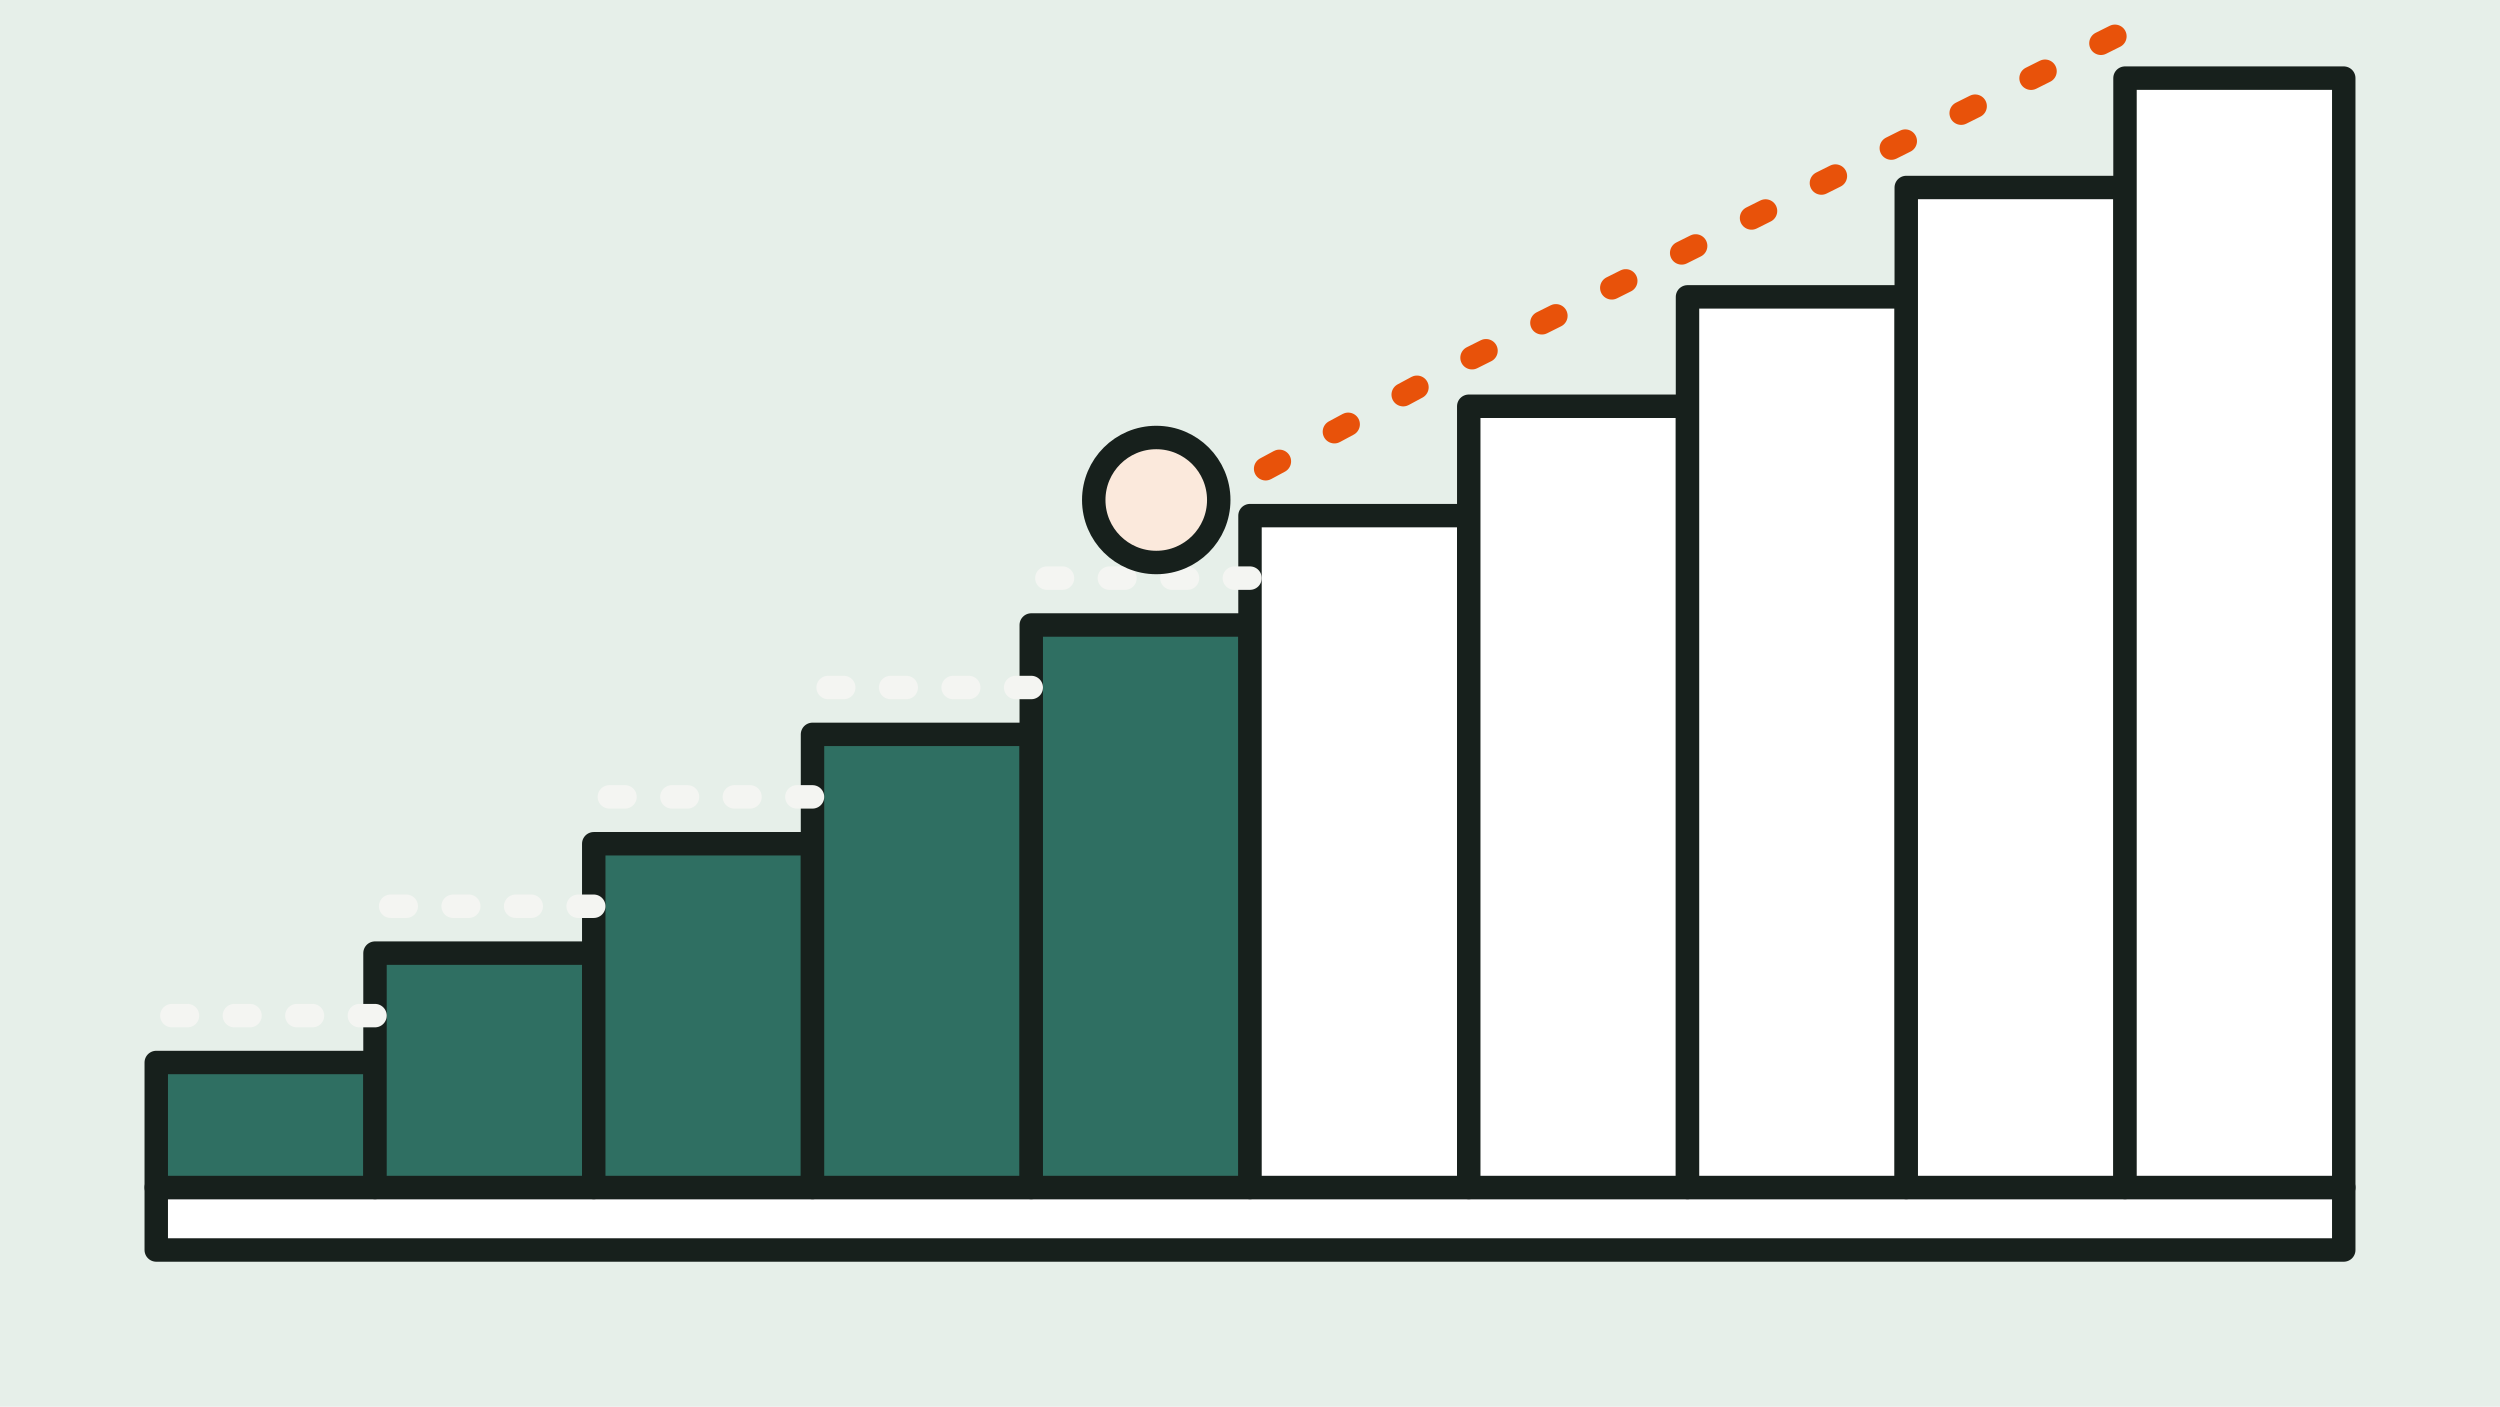
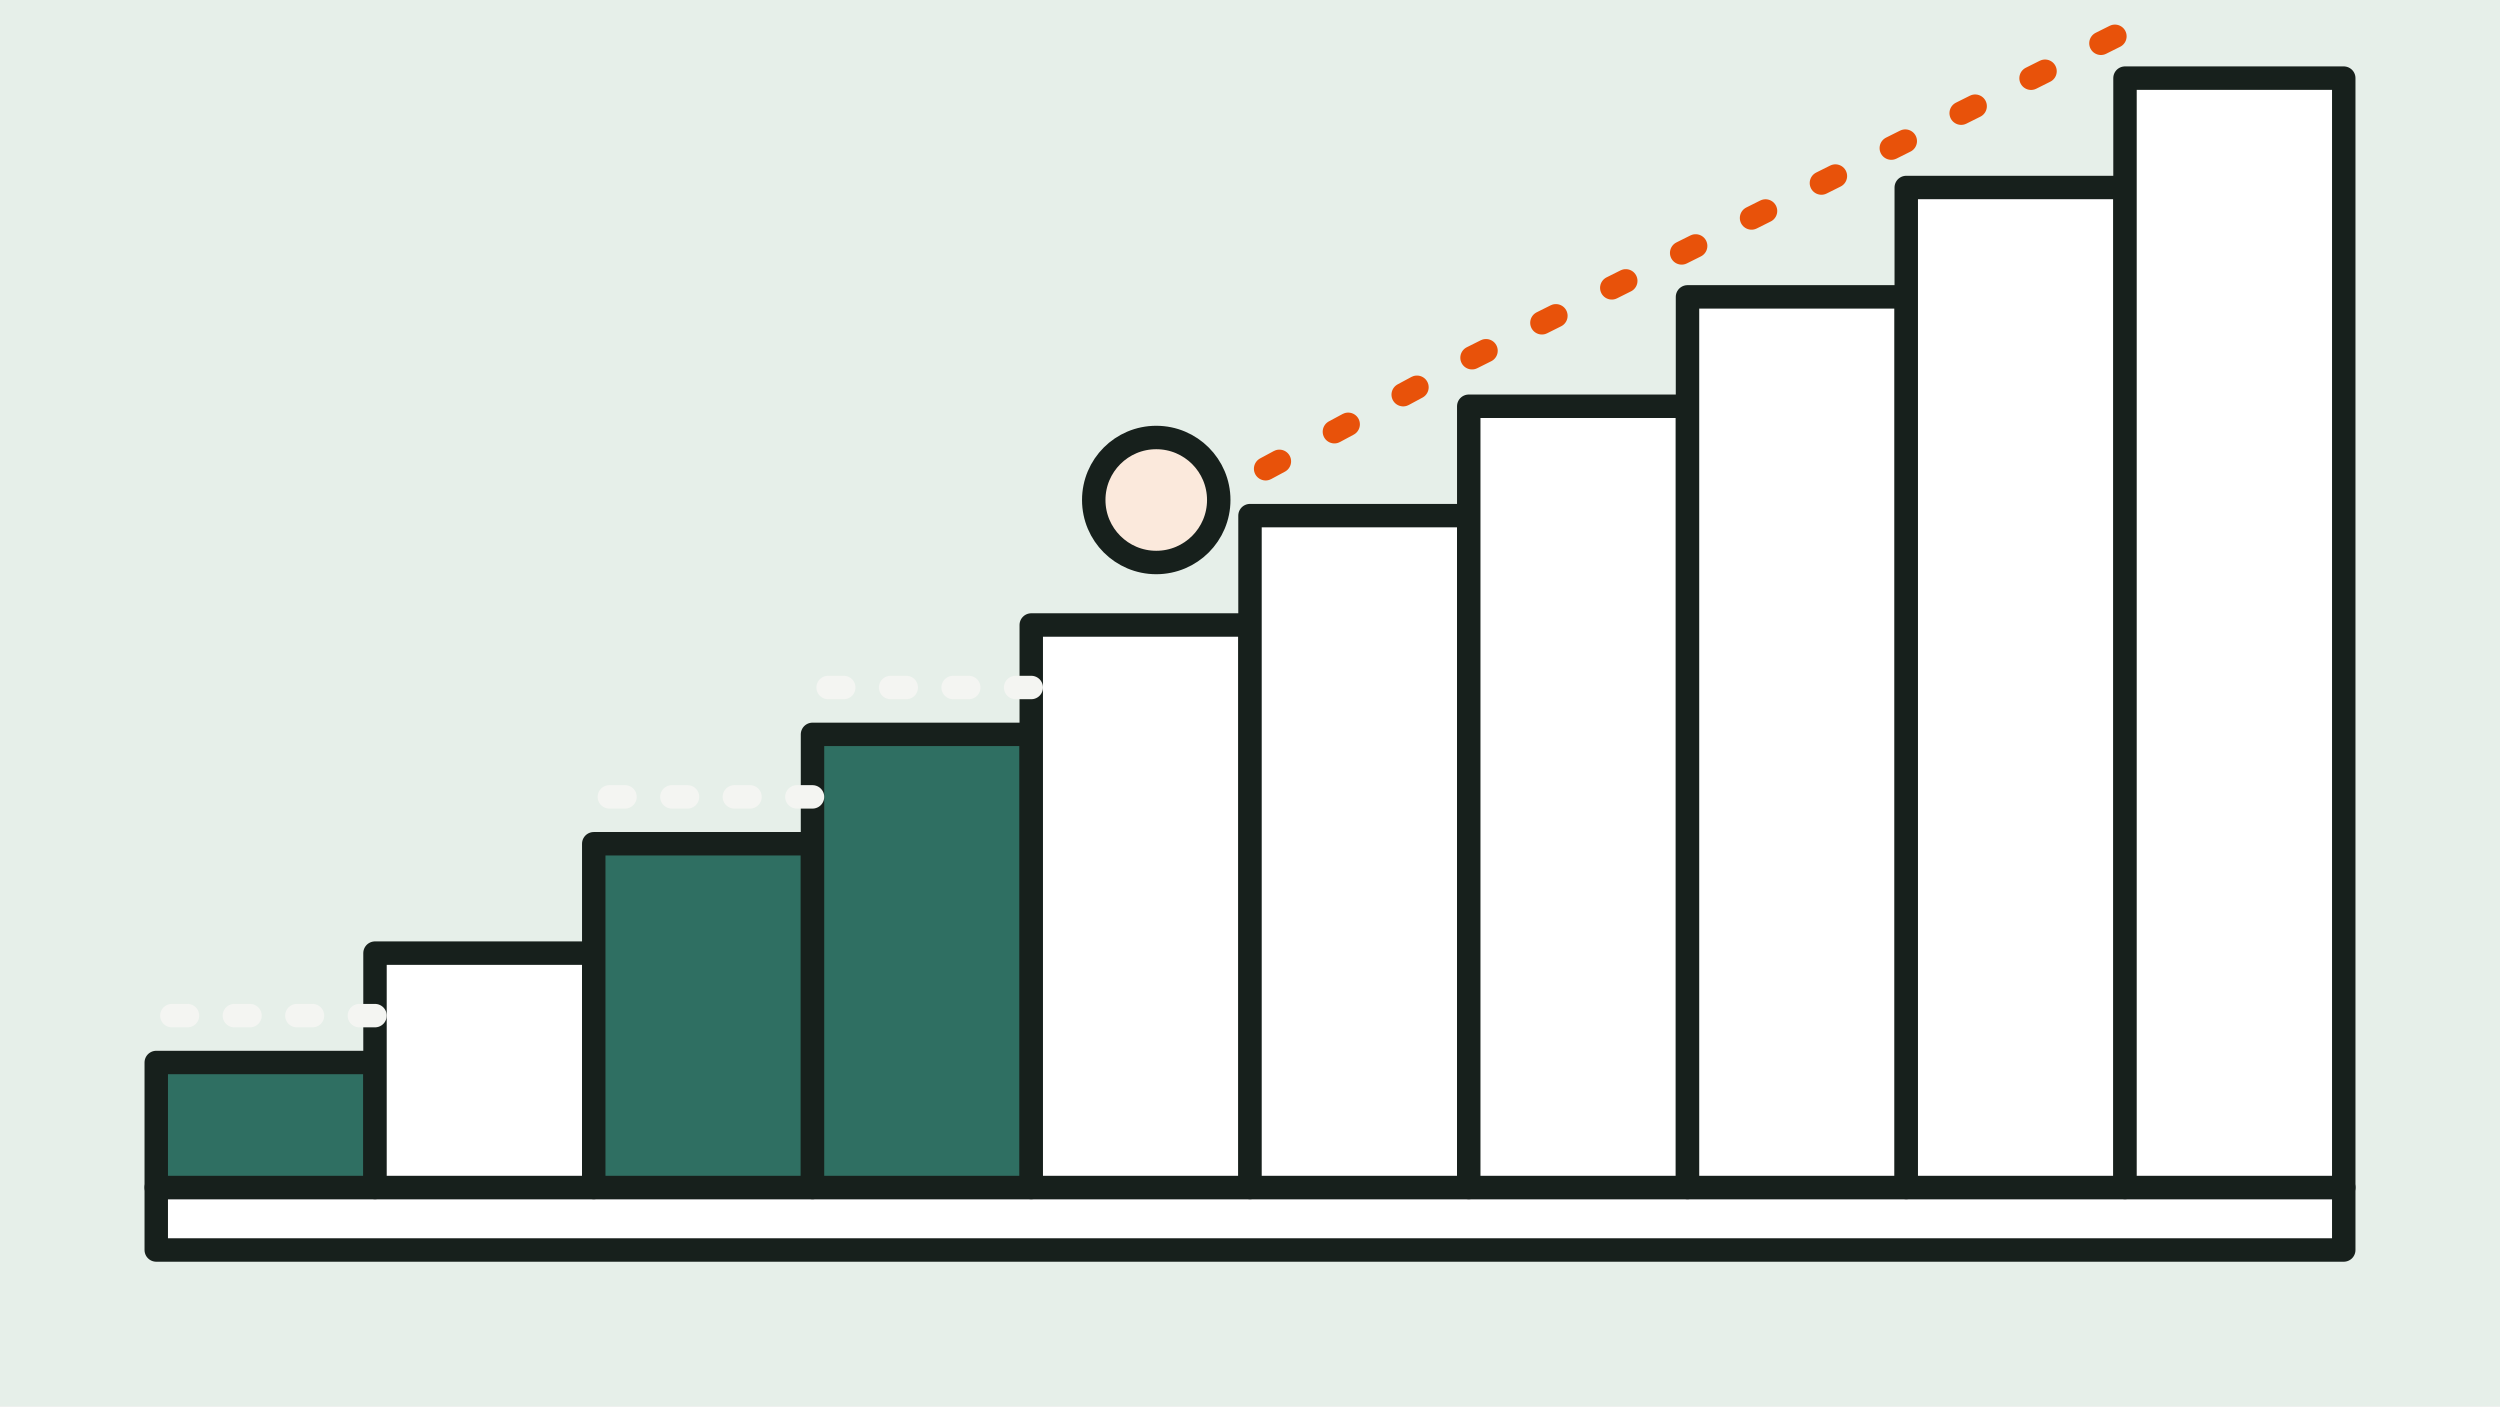
<svg xmlns="http://www.w3.org/2000/svg" viewBox="0 0 320 180" width="1600" height="900">
  <rect width="320" height="180" fill="#e6efe9" />
  <g stroke="#17201c" stroke-width="3" stroke-linejoin="round">
    <path d="M20 152 h280 v8 h-280z" fill="#fff" />
    <rect x="20" y="136" width="28" height="16" fill="#2f6f62" />
-     <rect x="48" y="122" width="28" height="30" fill="#2f6f62" />
+     <rect x="48" y="122" width="28" height="30" fill="#fff" />
    <rect x="76" y="108" width="28" height="44" fill="#2f6f62" />
    <rect x="104" y="94" width="28" height="58" fill="#2f6f62" />
-     <rect x="132" y="80" width="28" height="72" fill="#2f6f62" />
+     <rect x="132" y="80" width="28" height="72" fill="#fff" />
    <rect x="160" y="66" width="28" height="86" fill="#fff" />
    <rect x="188" y="52" width="28" height="100" fill="#fff" />
    <rect x="216" y="38" width="28" height="114" fill="#fff" />
    <rect x="244" y="24" width="28" height="128" fill="#fff" />
    <rect x="272" y="10" width="28" height="142" fill="#fff" />
  </g>
-   <path d="M22 130 h26 M50 116 h26 M78 102 h26 M106 88 h26 M134 74 h26" stroke="#f4f5f2" stroke-width="3" stroke-linecap="round" stroke-dasharray="2 6" />
+   <path d="M22 130 h26 M78 102 h26 M106 88 h26" stroke="#f4f5f2" stroke-width="3" stroke-linecap="round" stroke-dasharray="2 6" />
  <path d="M162 60 l26 -14 l28 -14 l28 -14 l28 -14" stroke="#e8520a" stroke-width="3" stroke-dasharray="2 8" stroke-linecap="round" fill="none" />
  <circle cx="148" cy="64" r="8" fill="#fbe9dc" stroke="#17201c" stroke-width="3" />
</svg>
